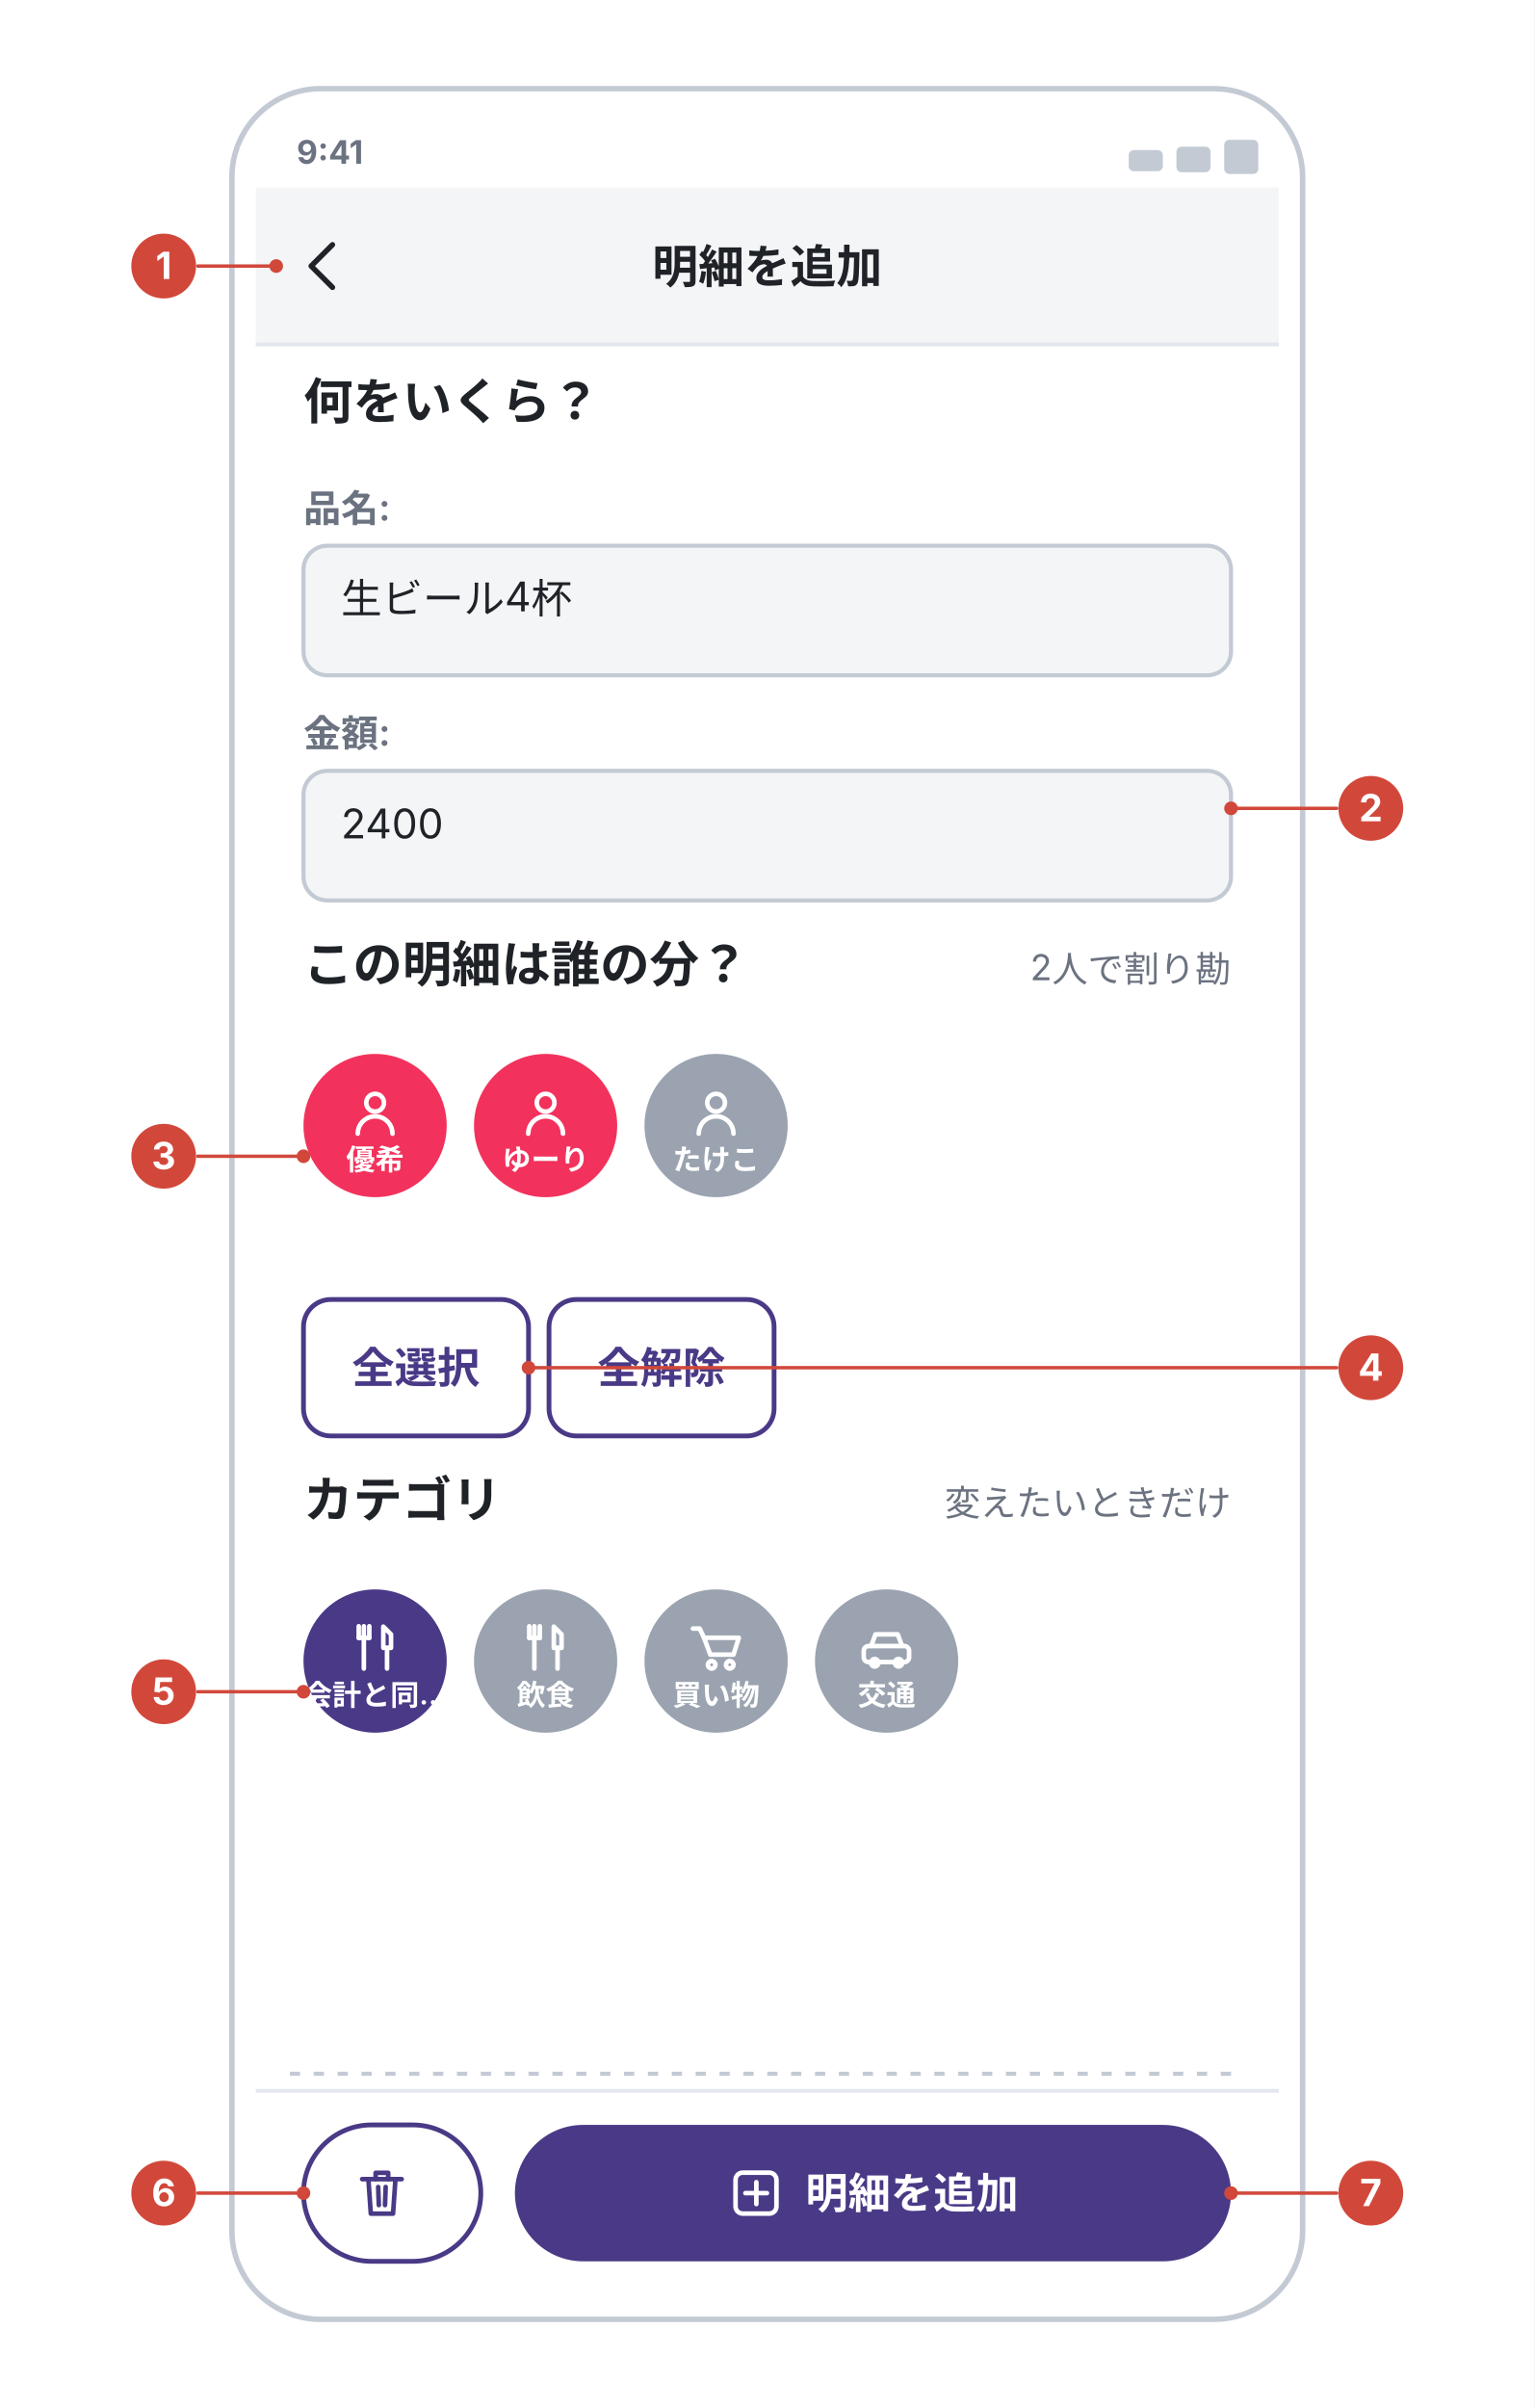
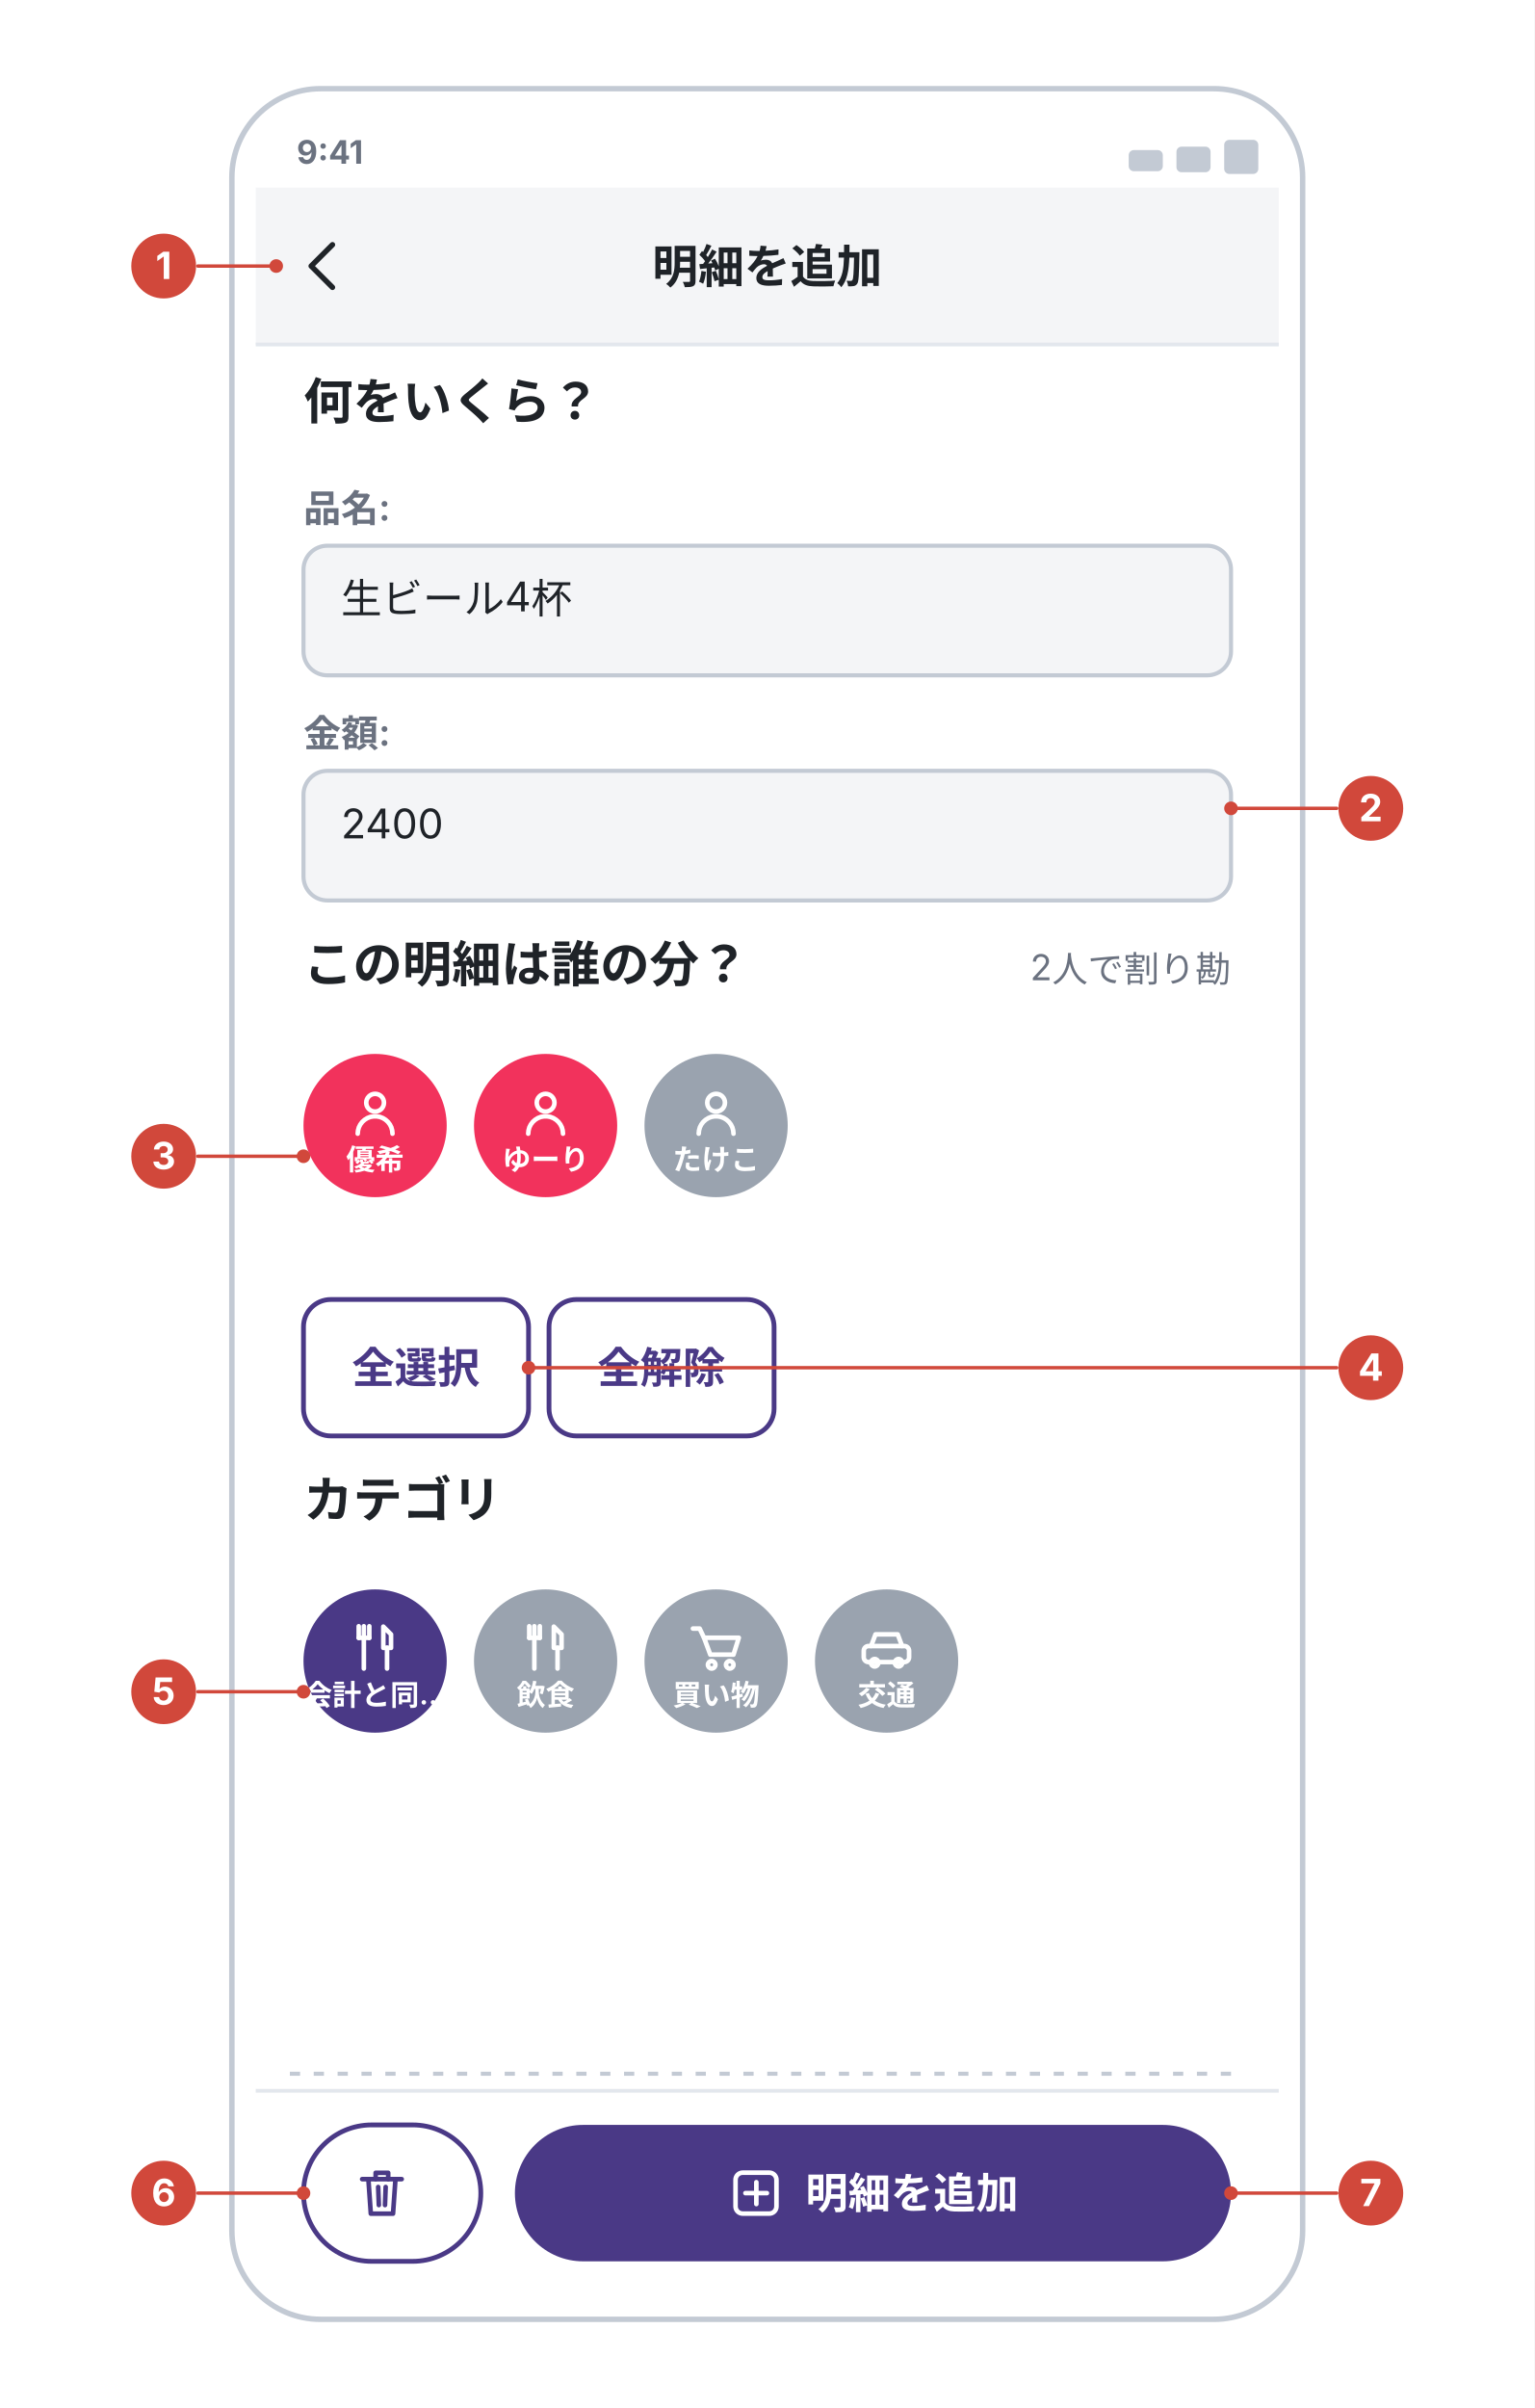
<svg xmlns="http://www.w3.org/2000/svg" width="450" height="706" viewBox="0 0 450 706">
  <rect x="0" y="0" width="450" height="706" fill="#ffffff" />
  <rect x="68.0" y="26.0" width="314.0" height="654.0" fill="#ffffff" rx="26.0" stroke="#c3cad4" stroke-width="1.6" />
  <defs>
    <clipPath id="s0">
      <rect x="75.0" y="33.0" width="300.0" height="640.0" rx="19.0" />
    </clipPath>
  </defs>
  <g clip-path="url(#s0)">
    <rect x="75.0" y="33.0" width="300.0" height="640.0" fill="#ffffff" />
    <text x="87.0" y="48.0" font-size="9.5" fill="#6b7280" font-family="-apple-system, BlinkMacSystemFont, 'Hiragino Sans', 'Noto Sans JP', 'Yu Gothic', 'Segoe UI', sans-serif" font-weight="700">9:41</text>
    <rect x="331.0" y="44.0" width="10.0" height="6.2" fill="#c3cad4" rx="1.5" />
    <rect x="345.0" y="43.0" width="10.0" height="7.5" fill="#c3cad4" rx="1.5" />
    <rect x="359.0" y="41.0" width="10.0" height="10.0" fill="#c3cad4" rx="1.5" />
    <rect x="75.0" y="55.0" width="300.0" height="46.0" fill="#f4f5f7" />
    <line x1="75.0" y1="101.0" x2="375.0" y2="101.0" stroke="#e3e7ed" stroke-width="1.1" stroke-linecap="butt" />
    <path d="M97.50,71.75 L91.25,78.00 L97.50,84.25" fill="none" stroke="#1f2328" stroke-width="1.583" stroke-linecap="round" stroke-linejoin="round" />
    <text x="225.0" y="83.0" font-size="13.5" fill="#1f2328" font-family="-apple-system, BlinkMacSystemFont, 'Hiragino Sans', 'Noto Sans JP', 'Yu Gothic', 'Segoe UI', sans-serif" font-weight="700" text-anchor="middle">明細を追加</text>
    <defs>
      <clipPath id="c1">
        <rect x="75.0" y="101.0" width="300.0" height="512.0" rx="0.0" />
      </clipPath>
    </defs>
    <g clip-path="url(#c1)">
      <text x="89.0" y="122.9" font-size="14.5" fill="#1f2328" font-family="-apple-system, BlinkMacSystemFont, 'Hiragino Sans', 'Noto Sans JP', 'Yu Gothic', 'Segoe UI', sans-serif" font-weight="700">何をいくら？</text>
      <text x="89.0" y="153.0" font-size="11" fill="#6b7280" font-family="-apple-system, BlinkMacSystemFont, 'Hiragino Sans', 'Noto Sans JP', 'Yu Gothic', 'Segoe UI', sans-serif" font-weight="600">品名:</text>
      <rect x="89.0" y="160.0" width="272.0" height="38.0" fill="#f4f5f7" rx="7.0" stroke="#c3cad4" stroke-width="1.2" />
      <text x="100.0" y="179.8" font-size="12" fill="#1f2328" font-family="-apple-system, BlinkMacSystemFont, 'Hiragino Sans', 'Noto Sans JP', 'Yu Gothic', 'Segoe UI', sans-serif" font-weight="400">生ビール4杯</text>
      <text x="89.0" y="219.0" font-size="11" fill="#6b7280" font-family="-apple-system, BlinkMacSystemFont, 'Hiragino Sans', 'Noto Sans JP', 'Yu Gothic', 'Segoe UI', sans-serif" font-weight="600">金額:</text>
      <rect x="89.0" y="226.0" width="272.0" height="38.0" fill="#f4f5f7" rx="7.0" stroke="#c3cad4" stroke-width="1.2" />
      <text x="100.0" y="245.8" font-size="12" fill="#1f2328" font-family="-apple-system, BlinkMacSystemFont, 'Hiragino Sans', 'Noto Sans JP', 'Yu Gothic', 'Segoe UI', sans-serif" font-weight="400">2400</text>
      <text x="89.0" y="287.9" font-size="14.5" fill="#1f2328" font-family="-apple-system, BlinkMacSystemFont, 'Hiragino Sans', 'Noto Sans JP', 'Yu Gothic', 'Segoe UI', sans-serif" font-weight="700">この明細は誰の分？</text>
      <text x="361.0" y="287.4" font-size="10.5" fill="#6b7280" font-family="-apple-system, BlinkMacSystemFont, 'Hiragino Sans', 'Noto Sans JP', 'Yu Gothic', 'Segoe UI', sans-serif" font-weight="400" text-anchor="end">2人で割り勘</text>
      <defs>
        <clipPath id="h2">
          <rect x="89.0" y="307.0" width="272.0" height="64.0" rx="0.0" />
        </clipPath>
      </defs>
      <g clip-path="url(#h2)">
        <circle cx="110.0" cy="330.0" r="21.0" fill="#f2325c" />
        <circle cx="110.0" cy="323.3" r="2.6" fill="none" stroke="#ffffff" stroke-width="1.346" />
        <path d="M104.90,332.38 L104.99,331.44 L105.24,330.53 L105.66,329.69 L106.23,328.94 L106.93,328.31 L107.73,327.81 L108.60,327.47 L109.53,327.30 L110.47,327.30 L111.40,327.47 L112.27,327.81 L113.07,328.31 L113.77,328.94 L114.34,329.69 L114.76,330.53 L115.01,331.44 L115.10,332.38" fill="none" stroke="#ffffff" stroke-width="1.346" stroke-linecap="round" stroke-linejoin="round" />
        <text x="110.0" y="343.0" font-size="8.5" fill="#ffffff" font-family="-apple-system, BlinkMacSystemFont, 'Hiragino Sans', 'Noto Sans JP', 'Yu Gothic', 'Segoe UI', sans-serif" font-weight="600" text-anchor="middle">優希</text>
        <circle cx="160.0" cy="330.0" r="21.0" fill="#f2325c" />
        <circle cx="160.0" cy="323.3" r="2.6" fill="none" stroke="#ffffff" stroke-width="1.346" />
        <path d="M154.90,332.38 L154.99,331.44 L155.24,330.53 L155.66,329.69 L156.23,328.94 L156.93,328.31 L157.73,327.81 L158.60,327.47 L159.53,327.30 L160.47,327.30 L161.40,327.47 L162.27,327.81 L163.07,328.31 L163.77,328.94 L164.34,329.69 L164.76,330.53 L165.01,331.44 L165.10,332.38" fill="none" stroke="#ffffff" stroke-width="1.346" stroke-linecap="round" stroke-linejoin="round" />
        <text x="160.0" y="343.0" font-size="8.5" fill="#ffffff" font-family="-apple-system, BlinkMacSystemFont, 'Hiragino Sans', 'Noto Sans JP', 'Yu Gothic', 'Segoe UI', sans-serif" font-weight="600" text-anchor="middle">ゆーり</text>
        <circle cx="210.0" cy="330.0" r="21.0" fill="#9aa3af" />
        <circle cx="210.0" cy="323.3" r="2.6" fill="none" stroke="#ffffff" stroke-width="1.346" />
        <path d="M204.90,332.38 L204.99,331.44 L205.24,330.53 L205.66,329.69 L206.23,328.94 L206.93,328.31 L207.73,327.81 L208.60,327.47 L209.53,327.30 L210.47,327.30 L211.40,327.47 L212.27,327.81 L213.07,328.31 L213.77,328.94 L214.34,329.69 L214.76,330.53 L215.01,331.44 L215.10,332.38" fill="none" stroke="#ffffff" stroke-width="1.346" stroke-linecap="round" stroke-linejoin="round" />
        <text x="210.0" y="343.0" font-size="8.5" fill="#ffffff" font-family="-apple-system, BlinkMacSystemFont, 'Hiragino Sans', 'Noto Sans JP', 'Yu Gothic', 'Segoe UI', sans-serif" font-weight="600" text-anchor="middle">たけこ</text>
      </g>
      <rect x="89.0" y="381.0" width="66.0" height="40.0" fill="#ffffff" rx="8.0" stroke="#4A3986" stroke-width="1.4" />
      <text x="103.2" y="405.5" font-size="12.5" fill="#4A3986" font-family="-apple-system, BlinkMacSystemFont, 'Hiragino Sans', 'Noto Sans JP', 'Yu Gothic', 'Segoe UI', sans-serif" font-weight="600">全選択</text>
      <rect x="161.0" y="381.0" width="66.0" height="40.0" fill="#ffffff" rx="8.0" stroke="#4A3986" stroke-width="1.4" />
      <text x="175.2" y="405.5" font-size="12.5" fill="#4A3986" font-family="-apple-system, BlinkMacSystemFont, 'Hiragino Sans', 'Noto Sans JP', 'Yu Gothic', 'Segoe UI', sans-serif" font-weight="600">全解除</text>
      <text x="89.0" y="444.9" font-size="14.5" fill="#1f2328" font-family="-apple-system, BlinkMacSystemFont, 'Hiragino Sans', 'Noto Sans JP', 'Yu Gothic', 'Segoe UI', sans-serif" font-weight="700">カテゴリ</text>
-       <text x="361.0" y="444.4" font-size="10.5" fill="#6b7280" font-family="-apple-system, BlinkMacSystemFont, 'Hiragino Sans', 'Noto Sans JP', 'Yu Gothic', 'Segoe UI', sans-serif" font-weight="400" text-anchor="end">変えたいときだけ</text>
      <defs>
        <clipPath id="h3">
          <rect x="89.0" y="464.0" width="272.0" height="64.0" rx="0.0" />
        </clipPath>
      </defs>
      <g clip-path="url(#h3)">
        <circle cx="110.0" cy="487.0" r="21.0" fill="#4A3986" />
        <line x1="105.2" y1="476.8" x2="105.2" y2="480.2" stroke="#ffffff" stroke-width="1.346" stroke-linecap="round" />
        <line x1="106.7" y1="476.8" x2="106.7" y2="480.2" stroke="#ffffff" stroke-width="1.346" stroke-linecap="round" />
        <line x1="108.3" y1="476.8" x2="108.3" y2="480.2" stroke="#ffffff" stroke-width="1.346" stroke-linecap="round" />
        <line x1="105.2" y1="480.2" x2="108.3" y2="480.2" stroke="#ffffff" stroke-width="1.346" stroke-linecap="round" />
        <line x1="106.7" y1="480.2" x2="106.7" y2="489.2" stroke="#ffffff" stroke-width="1.346" stroke-linecap="round" />
        <path d="M112.41,476.91 L114.67,479.18 L114.67,483.14 L112.41,483.14 Z" fill="none" stroke="#ffffff" stroke-width="1.346" stroke-linecap="round" stroke-linejoin="round" />
        <line x1="113.5" y1="483.1" x2="113.5" y2="489.2" stroke="#ffffff" stroke-width="1.346" stroke-linecap="round" />
        <text x="110.0" y="500.0" font-size="8.5" fill="#ffffff" font-family="-apple-system, BlinkMacSystemFont, 'Hiragino Sans', 'Noto Sans JP', 'Yu Gothic', 'Segoe UI', sans-serif" font-weight="600" text-anchor="middle">会計と同…</text>
        <circle cx="160.0" cy="487.0" r="21.0" fill="#9aa3af" />
        <line x1="155.2" y1="476.8" x2="155.2" y2="480.2" stroke="#ffffff" stroke-width="1.346" stroke-linecap="round" />
        <line x1="156.7" y1="476.8" x2="156.7" y2="480.2" stroke="#ffffff" stroke-width="1.346" stroke-linecap="round" />
        <line x1="158.3" y1="476.8" x2="158.3" y2="480.2" stroke="#ffffff" stroke-width="1.346" stroke-linecap="round" />
        <line x1="155.2" y1="480.2" x2="158.3" y2="480.2" stroke="#ffffff" stroke-width="1.346" stroke-linecap="round" />
        <line x1="156.7" y1="480.2" x2="156.7" y2="489.2" stroke="#ffffff" stroke-width="1.346" stroke-linecap="round" />
        <path d="M162.41,476.91 L164.68,479.18 L164.68,483.14 L162.41,483.14 Z" fill="none" stroke="#ffffff" stroke-width="1.346" stroke-linecap="round" stroke-linejoin="round" />
        <line x1="163.5" y1="483.1" x2="163.5" y2="489.2" stroke="#ffffff" stroke-width="1.346" stroke-linecap="round" />
        <text x="160.0" y="500.0" font-size="8.5" fill="#ffffff" font-family="-apple-system, BlinkMacSystemFont, 'Hiragino Sans', 'Noto Sans JP', 'Yu Gothic', 'Segoe UI', sans-serif" font-weight="600" text-anchor="middle">飲食</text>
        <circle cx="210.0" cy="487.0" r="21.0" fill="#9aa3af" />
        <path d="M203.20,477.48 L205.18,477.48 L206.46,480.17" fill="none" stroke="#ffffff" stroke-width="1.346" stroke-linecap="round" stroke-linejoin="round" />
        <path d="M206.46,480.17 L216.66,480.17 L215.10,485.12 L208.30,485.12 Z" fill="none" stroke="#ffffff" stroke-width="1.346" stroke-linecap="round" stroke-linejoin="round" />
        <circle cx="208.7" cy="488.1" r="1.1" fill="none" stroke="#ffffff" stroke-width="1.346" />
        <circle cx="214.0" cy="488.1" r="1.1" fill="none" stroke="#ffffff" stroke-width="1.346" />
        <text x="210.0" y="500.0" font-size="8.5" fill="#ffffff" font-family="-apple-system, BlinkMacSystemFont, 'Hiragino Sans', 'Noto Sans JP', 'Yu Gothic', 'Segoe UI', sans-serif" font-weight="600" text-anchor="middle">買い物</text>
        <circle cx="260.0" cy="487.0" r="21.0" fill="#9aa3af" />
        <rect x="253.3" y="482.6" width="13.3" height="4.7" fill="none" rx="1.4" stroke="#ffffff" stroke-width="1.346" />
        <path d="M255.47,482.57 L256.74,479.18 L263.26,479.18 L264.53,482.57" fill="none" stroke="#ffffff" stroke-width="1.346" stroke-linecap="round" stroke-linejoin="round" />
        <circle cx="256.5" cy="487.5" r="1.1" fill="none" stroke="#ffffff" stroke-width="1.346" />
        <circle cx="263.5" cy="487.5" r="1.1" fill="none" stroke="#ffffff" stroke-width="1.346" />
        <text x="260.0" y="500.0" font-size="8.5" fill="#ffffff" font-family="-apple-system, BlinkMacSystemFont, 'Hiragino Sans', 'Noto Sans JP', 'Yu Gothic', 'Segoe UI', sans-serif" font-weight="600" text-anchor="middle">交通</text>
      </g>
    </g>
    <rect x="75.0" y="613.0" width="300.0" height="60.0" fill="#ffffff" />
    <line x1="75.0" y1="613.0" x2="375.0" y2="613.0" stroke="#e3e7ed" stroke-width="1.1" stroke-linecap="butt" />
    <rect x="89.0" y="623.0" width="52.0" height="40.0" fill="#ffffff" rx="20.0" stroke="#4A3986" stroke-width="1.4" />
    <line x1="106.2" y1="638.9" x2="117.8" y2="638.9" stroke="#4A3986" stroke-width="1.346" stroke-linecap="round" />
    <path d="M108.03,638.89 L108.74,649.02 L115.26,649.02 L115.97,638.89" fill="none" stroke="#4A3986" stroke-width="1.346" stroke-linecap="round" stroke-linejoin="round" />
    <path d="M110.16,638.89 L110.16,637.05 L113.84,637.05 L113.84,638.89" fill="none" stroke="#4A3986" stroke-width="1.346" stroke-linecap="round" stroke-linejoin="round" />
    <line x1="110.9" y1="641.2" x2="111.1" y2="646.5" stroke="#4A3986" stroke-width="1.346" stroke-linecap="round" />
    <line x1="113.1" y1="641.2" x2="112.9" y2="646.5" stroke="#4A3986" stroke-width="1.346" stroke-linecap="round" />
    <text x="126.5" y="647.5" font-size="12.5" fill="#4A3986" font-family="-apple-system, BlinkMacSystemFont, 'Hiragino Sans', 'Noto Sans JP', 'Yu Gothic', 'Segoe UI', sans-serif" font-weight="600" />
    <rect x="151.0" y="623.0" width="210.0" height="40.0" fill="#4A3986" rx="20.0" />
    <rect x="215.7" y="637.0" width="12.0" height="12.0" fill="none" rx="2.1" stroke="#ffffff" stroke-width="1.346" />
    <line x1="221.8" y1="639.8" x2="221.8" y2="646.2" stroke="#ffffff" stroke-width="1.346" stroke-linecap="round" />
    <line x1="218.6" y1="643.0" x2="224.9" y2="643.0" stroke="#ffffff" stroke-width="1.346" stroke-linecap="round" />
    <text x="236.2" y="647.5" font-size="12.5" fill="#ffffff" font-family="-apple-system, BlinkMacSystemFont, 'Hiragino Sans', 'Noto Sans JP', 'Yu Gothic', 'Segoe UI', sans-serif" font-weight="600">明細を追加</text>
    <line x1="85.0" y1="608.0" x2="365.0" y2="608.0" stroke="#c3cad4" stroke-width="1.2" stroke-linecap="butt" stroke-dasharray="3 4" />
  </g>
  <path d="M361.0,237.0 H390.0 V237.0 H392.0" fill="none" stroke="#d1483b" stroke-width="1.0" stroke-linecap="round" stroke-linejoin="round" />
  <circle cx="361.0" cy="237.0" r="2.0" fill="#d1483b" />
  <circle cx="402.0" cy="237.0" r="9.5" fill="#d1483b" />
  <text x="402.0" y="240.8" font-size="11" fill="#ffffff" font-family="-apple-system, BlinkMacSystemFont, 'Hiragino Sans', 'Noto Sans JP', 'Yu Gothic', 'Segoe UI', sans-serif" font-weight="700" text-anchor="middle">2</text>
  <path d="M155.0,401.0 H390.0 V401.0 H392.0" fill="none" stroke="#d1483b" stroke-width="1.0" stroke-linecap="round" stroke-linejoin="round" />
  <circle cx="155.0" cy="401.0" r="2.0" fill="#d1483b" />
  <circle cx="402.0" cy="401.0" r="9.5" fill="#d1483b" />
  <text x="402.0" y="404.8" font-size="11" fill="#ffffff" font-family="-apple-system, BlinkMacSystemFont, 'Hiragino Sans', 'Noto Sans JP', 'Yu Gothic', 'Segoe UI', sans-serif" font-weight="700" text-anchor="middle">4</text>
  <path d="M361.0,643.0 H390.0 V643.0 H392.0" fill="none" stroke="#d1483b" stroke-width="1.0" stroke-linecap="round" stroke-linejoin="round" />
  <circle cx="361.0" cy="643.0" r="2.0" fill="#d1483b" />
  <circle cx="402.0" cy="643.0" r="9.5" fill="#d1483b" />
  <text x="402.0" y="646.8" font-size="11" fill="#ffffff" font-family="-apple-system, BlinkMacSystemFont, 'Hiragino Sans', 'Noto Sans JP', 'Yu Gothic', 'Segoe UI', sans-serif" font-weight="700" text-anchor="middle">7</text>
  <path d="M81.0,78.0 H60.0 V78.0 H58.0" fill="none" stroke="#d1483b" stroke-width="1.0" stroke-linecap="round" stroke-linejoin="round" />
  <circle cx="81.0" cy="78.0" r="2.0" fill="#d1483b" />
  <circle cx="48.0" cy="78.0" r="9.5" fill="#d1483b" />
  <text x="48.0" y="81.8" font-size="11" fill="#ffffff" font-family="-apple-system, BlinkMacSystemFont, 'Hiragino Sans', 'Noto Sans JP', 'Yu Gothic', 'Segoe UI', sans-serif" font-weight="700" text-anchor="middle">1</text>
  <path d="M89.0,339.0 H60.0 V339.0 H58.0" fill="none" stroke="#d1483b" stroke-width="1.0" stroke-linecap="round" stroke-linejoin="round" />
  <circle cx="89.0" cy="339.0" r="2.0" fill="#d1483b" />
  <circle cx="48.0" cy="339.0" r="9.5" fill="#d1483b" />
  <text x="48.0" y="342.8" font-size="11" fill="#ffffff" font-family="-apple-system, BlinkMacSystemFont, 'Hiragino Sans', 'Noto Sans JP', 'Yu Gothic', 'Segoe UI', sans-serif" font-weight="700" text-anchor="middle">3</text>
  <path d="M89.0,496.0 H60.0 V496.0 H58.0" fill="none" stroke="#d1483b" stroke-width="1.0" stroke-linecap="round" stroke-linejoin="round" />
  <circle cx="89.0" cy="496.0" r="2.0" fill="#d1483b" />
  <circle cx="48.0" cy="496.0" r="9.5" fill="#d1483b" />
  <text x="48.0" y="499.8" font-size="11" fill="#ffffff" font-family="-apple-system, BlinkMacSystemFont, 'Hiragino Sans', 'Noto Sans JP', 'Yu Gothic', 'Segoe UI', sans-serif" font-weight="700" text-anchor="middle">5</text>
  <path d="M89.0,643.0 H60.0 V643.0 H58.0" fill="none" stroke="#d1483b" stroke-width="1.0" stroke-linecap="round" stroke-linejoin="round" />
  <circle cx="89.0" cy="643.0" r="2.0" fill="#d1483b" />
  <circle cx="48.0" cy="643.0" r="9.5" fill="#d1483b" />
  <text x="48.0" y="646.8" font-size="11" fill="#ffffff" font-family="-apple-system, BlinkMacSystemFont, 'Hiragino Sans', 'Noto Sans JP', 'Yu Gothic', 'Segoe UI', sans-serif" font-weight="700" text-anchor="middle">6</text>
</svg>
